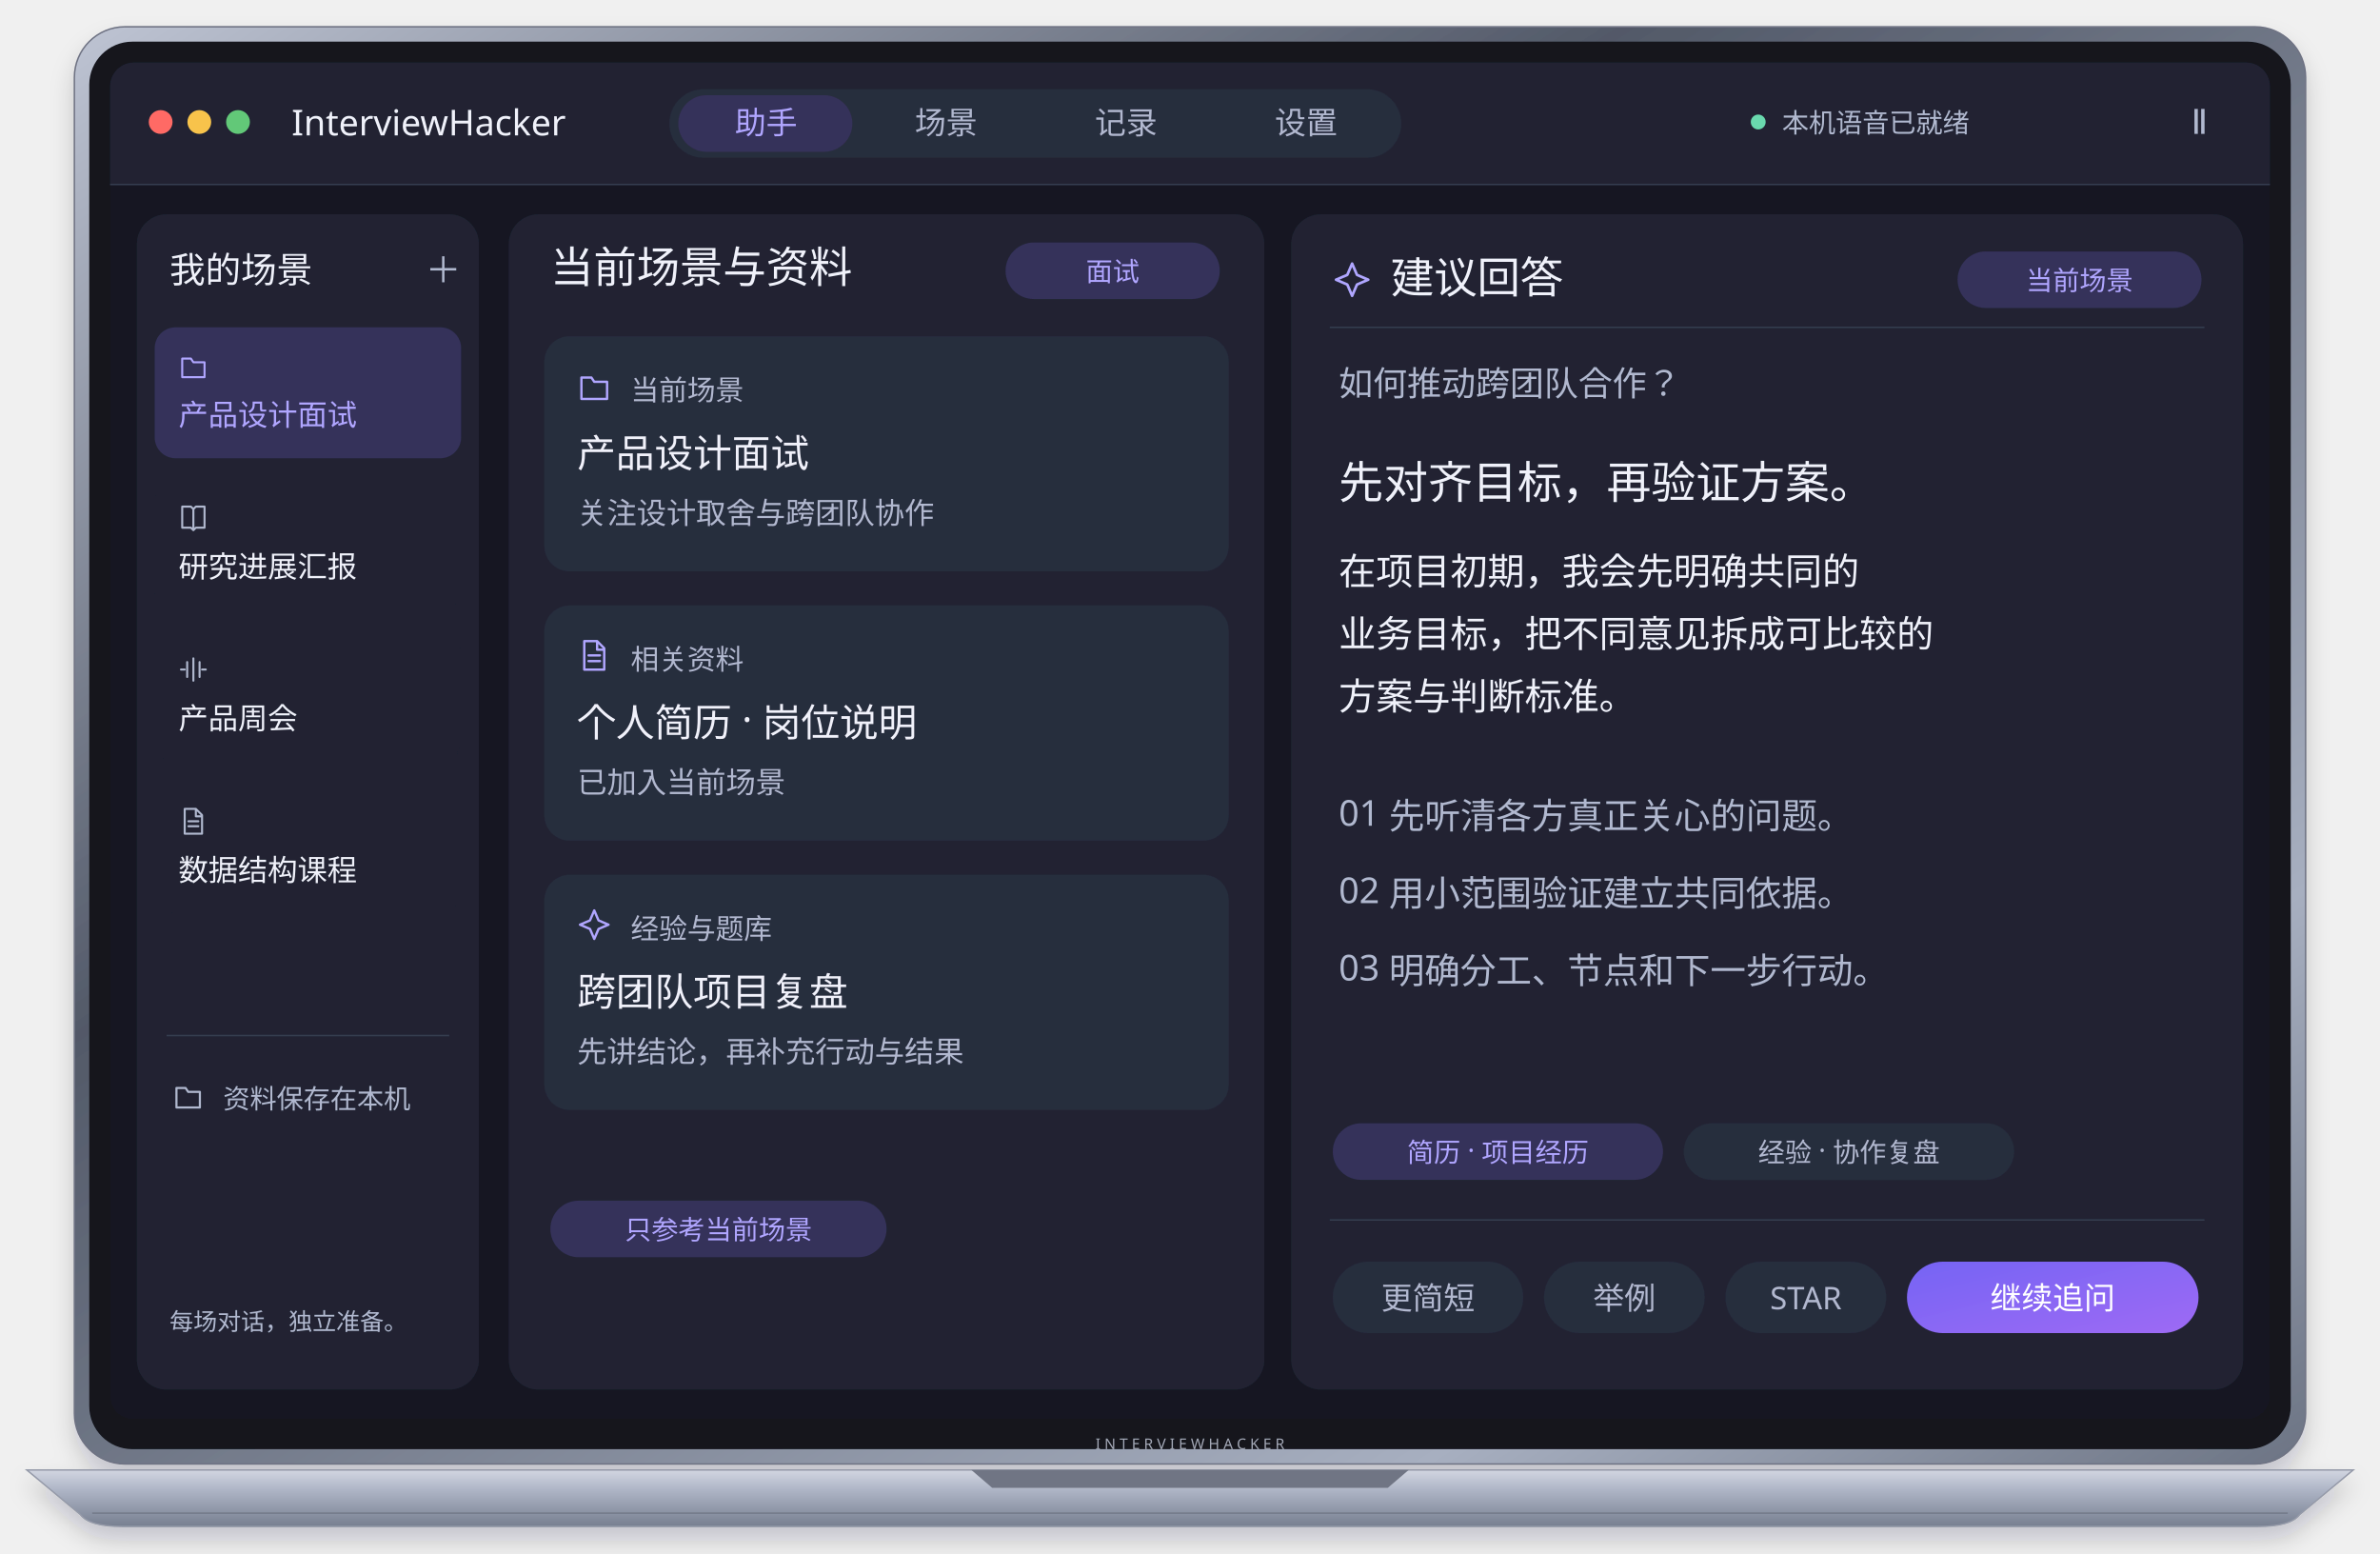
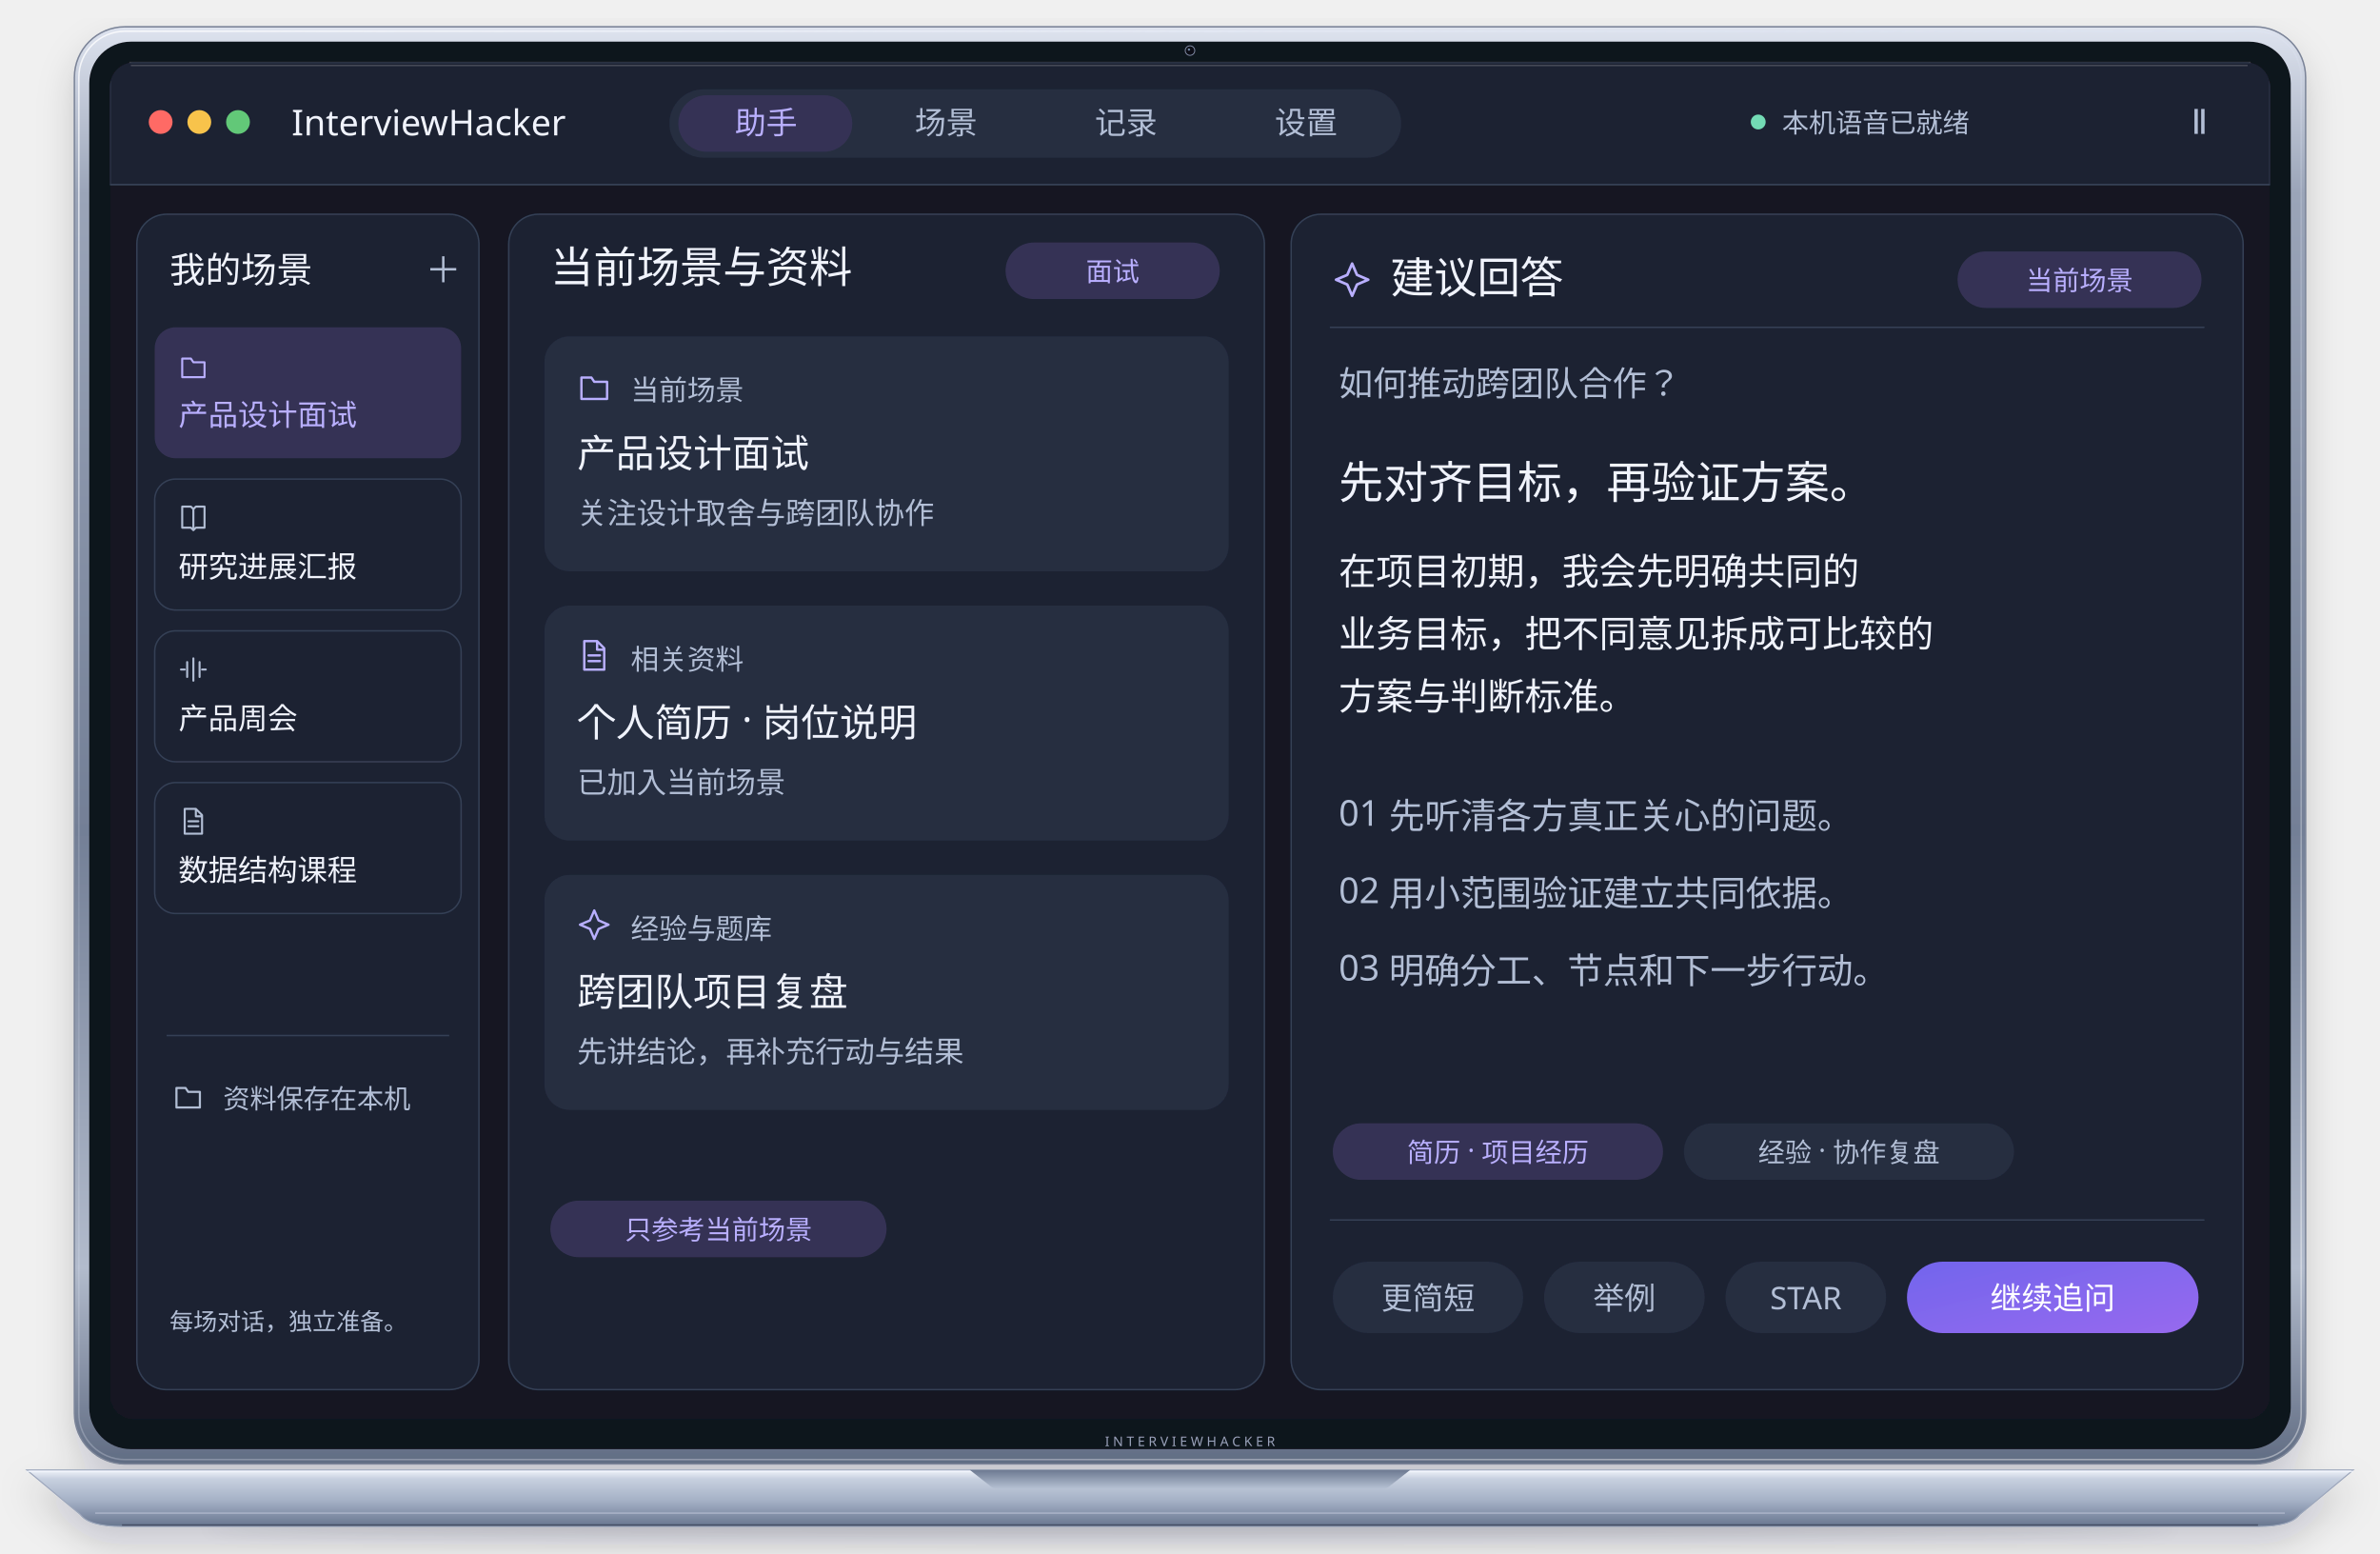
<svg xmlns="http://www.w3.org/2000/svg" width="1600" height="1044" viewBox="0 0 1600 1044" fill="none">
  <defs>
    <linearGradient id="accent" x1="0" y1="0" x2="1" y2="1">
-       <stop stop-color="#7564f4" />
-       <stop offset="1" stop-color="#9e6af4" />
+       <stop stop-color="#7265ed" />
+       <stop offset="1" stop-color="#9769ee" />
    </linearGradient>
-     <linearGradient id="metal" x1="0" y1="0" x2="1" y2="1">
-       <stop stop-color="#bfc5d4" />
-       <stop offset=".35" stop-color="#525968" />
-       <stop offset=".8" stop-color="#a7afc0" />
-       <stop offset="1" stop-color="#6b7383" />
+     <linearGradient id="metal" x1="0" y1="0" x2="0" y2="1">
+       <stop stop-color="#e1e6f1" />
+       <stop offset=".12" stop-color="#9aa4b8" />
+       <stop offset=".56" stop-color="#737f96" />
+       <stop offset=".86" stop-color="#b2bbcc" />
+       <stop offset="1" stop-color="#5d6980" />
+     </linearGradient>
+     <linearGradient id="rim-light" x1="0" y1="0" x2=".7" y2="1">
+       <stop stop-color="#fff" stop-opacity=".8" />
+       <stop offset=".42" stop-color="#e0e8fb" stop-opacity=".14" />
+       <stop offset="1" stop-color="#fff" stop-opacity=".4" />
    </linearGradient>
    <linearGradient id="base" x1="0" y1="0" x2="0" y2="1">
-       <stop stop-color="#d2d6e1" />
-       <stop offset=".35" stop-color="#aeb5c6" />
-       <stop offset="1" stop-color="#777f90" />
+       <stop stop-color="#f0f3fa" />
+       <stop offset=".16" stop-color="#c7d0df" />
+       <stop offset=".55" stop-color="#a4b0c5" />
+       <stop offset="1" stop-color="#67758f" />
+     </linearGradient>
+     <linearGradient id="notch" x1="0" y1="0" x2="0" y2="1">
+       <stop stop-color="#6c7991" />
+       <stop offset="1" stop-color="#b8c3d5" />
    </linearGradient>
    <clipPath id="display">
      <rect x="74" y="42" width="1452" height="912" rx="16" />
    </clipPath>
-     <filter id="device-shadow" x="-10%" y="-10%" width="120%" height="135%">
-       <feDropShadow dx="0" dy="9" stdDeviation="8" flood-color="#0e1427" flood-opacity=".18" />
+     <filter id="device-shadow" x="-8%" y="-6%" width="116%" height="126%">
+       <feDropShadow dx="0" dy="12" stdDeviation="12" flood-color="#0d1426" flood-opacity=".17" />
+     </filter>
+     <filter id="contact-shadow" x="-10%" y="-100%" width="120%" height="300%">
+       <feGaussianBlur stdDeviation="6" />
    </filter>
    <filter id="card-shadow" x="-20%" y="-20%" width="140%" height="160%">
-       <feDropShadow dx="0" dy="22" stdDeviation="22" flood-color="#0e1427" flood-opacity=".18" />
+       <feDropShadow dx="0" dy="15" stdDeviation="17" flood-color="#0d1426" flood-opacity=".16" />
    </filter>
    <filter id="phone-shadow" x="-20%" y="-10%" width="140%" height="130%">
-       <feDropShadow dx="0" dy="12" stdDeviation="10" flood-color="#0e1427" flood-opacity=".2" />
+       <feDropShadow dx="0" dy="12" stdDeviation="10" flood-color="#0d1426" flood-opacity=".18" />
    </filter>
  </defs>
  <g font-family="'HarmonyOS Sans SC','PingFang SC','Microsoft YaHei',sans-serif" text-rendering="geometricPrecision">
+     <ellipse cx="800" cy="1026" rx="660" ry="6" fill="#101626" opacity=".16" filter="url(#contact-shadow)" />
    <g filter="url(#device-shadow)">
-       <rect x="50" y="18" width="1500" height="966" rx="34" fill="url(#metal)" stroke="#6e7283" />
-       <rect x="60" y="28" width="1480" height="946" rx="29" fill="#12141b" stroke="none" />
+       <rect x="50" y="18" width="1500" height="966" rx="34" fill="url(#metal)" stroke="#7b8498" />
+       <rect x="53" y="21" width="1494" height="960" rx="31" fill="none" stroke="url(#rim-light)" />
+       <rect x="60" y="28" width="1480" height="946" rx="28" fill="#10131b" stroke="none" />
+       <path d="M87 42H1513" stroke="#bfc8db" stroke-opacity=".25" />
+       <circle cx="800" cy="34" r="3.2" fill="#090d15" stroke="#8491aa" stroke-width=".6" />
+       <circle cx="799.3" cy="33.3" r=".8" fill="#7186a5" />
      <g clip-path="url(#display)">
-         <rect x="74" y="42" width="1452" height="912" rx="16" fill="#141722" stroke="none" />
-         <rect x="74" y="42" width="1452" height="82" rx="0" fill="#202433" stroke="none" />
-         <path d="M74 124H1526" stroke="#363c50" />
+         <rect x="74" y="42" width="1452" height="912" rx="16" fill="#121723" stroke="none" />
+         <rect x="74" y="42" width="1452" height="82" rx="0" fill="#1c2232" stroke="#343f55" />
+         <path d="M74 124H1526" stroke="#343f55" />
        <circle cx="108" cy="82" r="8" fill="#ff6a65" />
        <circle cx="134" cy="82" r="8" fill="#f8c34b" />
        <circle cx="160" cy="82" r="8" fill="#62c878" />
-         <text x="196" y="91" font-size="24" font-weight="500" fill="#f0f1fa">InterviewHacker</text>
-         <rect x="450" y="60" width="492" height="46" rx="23" fill="#282d3e" stroke="none" />
-         <rect x="456" y="64" width="117" height="38" rx="19" fill="#35305a" stroke="none" />
-         <text x="515" y="90" font-size="21" font-weight="500" fill="#b0a6ff" text-anchor="middle">助手</text>
-         <text x="636" y="90" font-size="21" font-weight="500" fill="#b1b8cf" text-anchor="middle">场景</text>
-         <text x="757" y="90" font-size="21" font-weight="500" fill="#b1b8cf" text-anchor="middle">记录</text>
-         <text x="878" y="90" font-size="21" font-weight="500" fill="#b1b8cf" text-anchor="middle">设置</text>
-         <circle cx="1182" cy="82" r="5" fill="#6ad9ae" />
-         <text x="1198" y="89" font-size="18" font-weight="400" fill="#b1b8cf">本机语音已就绪</text>
-         <text x="1473" y="90" font-size="23" font-weight="400" fill="#b1b8cf">Ⅱ</text>
-         <rect x="92" y="144" width="230" height="790" rx="20" fill="#202433" stroke="none" />
-         <text x="114" y="190" font-size="24" font-weight="500" fill="#f0f1fa">我的场景</text>
-         <text x="286" y="190" font-size="24" font-weight="400" fill="#b1b8cf">＋</text>
-         <rect x="104" y="220" width="206" height="88" rx="14" fill="#35305a" stroke="none" />
-         <g transform="translate(120 236) scale(0.8333333)" fill="none" stroke="#b0a6ff" stroke-width="1.65" stroke-linecap="round" stroke-linejoin="round">
+         <text x="196" y="91" font-size="24" font-weight="500" fill="#f0f3fc">InterviewHacker</text>
+         <rect x="450" y="60" width="492" height="46" rx="23" fill="#252d40" stroke="none" />
+         <rect x="456" y="64" width="117" height="38" rx="19" fill="#353254" stroke="none" />
+         <text x="515" y="90" font-size="21" font-weight="500" fill="#b9afff" text-anchor="middle">助手</text>
+         <text x="636" y="90" font-size="21" font-weight="500" fill="#b2bed5" text-anchor="middle">场景</text>
+         <text x="757" y="90" font-size="21" font-weight="500" fill="#b2bed5" text-anchor="middle">记录</text>
+         <text x="878" y="90" font-size="21" font-weight="500" fill="#b2bed5" text-anchor="middle">设置</text>
+         <circle cx="1182" cy="82" r="5" fill="#73dbb5" />
+         <text x="1198" y="89" font-size="18" font-weight="400" fill="#b2bed5">本机语音已就绪</text>
+         <text x="1473" y="90" font-size="23" font-weight="400" fill="#b2bed5">Ⅱ</text>
+         <rect x="92" y="144" width="230" height="790" rx="20" fill="#1c2232" stroke="#343f55" />
+         <text x="114" y="190" font-size="24" font-weight="500" fill="#f0f3fc">我的场景</text>
+         <text x="286" y="190" font-size="24" font-weight="400" fill="#b2bed5">＋</text>
+         <rect x="104" y="220" width="206" height="88" rx="14" fill="#353254" stroke="none" />
+         <g transform="translate(120 236) scale(0.8333333)" fill="none" stroke="#b9afff" stroke-width="1.65" stroke-linecap="round" stroke-linejoin="round">
          <path d="M3 6h7l2 3h9v12H3z" />
        </g>
-         <text x="120" y="286" font-size="20" font-weight="500" fill="#b0a6ff">产品设计面试</text>
-         <rect x="104" y="322" width="206" height="88" rx="14" fill="#202433" stroke="none" />
-         <g transform="translate(120 338) scale(0.8333333)" fill="none" stroke="#b1b8cf" stroke-width="1.65" stroke-linecap="round" stroke-linejoin="round">
+         <text x="120" y="286" font-size="20" font-weight="500" fill="#b9afff">产品设计面试</text>
+         <rect x="104" y="322" width="206" height="88" rx="14" fill="#1c2232" stroke="#343f55" />
+         <g transform="translate(120 338) scale(0.8333333)" fill="none" stroke="#b2bed5" stroke-width="1.65" stroke-linecap="round" stroke-linejoin="round">
          <path d="M3 3h7l2 2 2-2h7v17h-7l-2 2-2-2H3zM12 5v17" />
        </g>
-         <text x="120" y="388" font-size="20" font-weight="400" fill="#f0f1fa">研究进展汇报</text>
-         <rect x="104" y="424" width="206" height="88" rx="14" fill="#202433" stroke="none" />
-         <g transform="translate(120 440) scale(0.8333333)" fill="none" stroke="#b1b8cf" stroke-width="1.65" stroke-linecap="round" stroke-linejoin="round">
+         <text x="120" y="388" font-size="20" font-weight="400" fill="#f0f3fc">研究进展汇报</text>
+         <rect x="104" y="424" width="206" height="88" rx="14" fill="#1c2232" stroke="#343f55" />
+         <g transform="translate(120 440) scale(0.8333333)" fill="none" stroke="#b2bed5" stroke-width="1.65" stroke-linecap="round" stroke-linejoin="round">
          <path d="M2 12h3m2-6v12m5-15v18m5-15v12m2-6h3" />
        </g>
-         <text x="120" y="490" font-size="20" font-weight="400" fill="#f0f1fa">产品周会</text>
-         <rect x="104" y="526" width="206" height="88" rx="14" fill="#202433" stroke="none" />
-         <g transform="translate(120 542) scale(0.8333333)" fill="none" stroke="#b1b8cf" stroke-width="1.65" stroke-linecap="round" stroke-linejoin="round">
+         <text x="120" y="490" font-size="20" font-weight="400" fill="#f0f3fc">产品周会</text>
+         <rect x="104" y="526" width="206" height="88" rx="14" fill="#1c2232" stroke="#343f55" />
+         <g transform="translate(120 542) scale(0.8333333)" fill="none" stroke="#b2bed5" stroke-width="1.65" stroke-linecap="round" stroke-linejoin="round">
          <path d="M5 2h9l5 5v15H5zM14 2v6h5M8 12h8M8 16h8" />
        </g>
-         <text x="120" y="592" font-size="20" font-weight="400" fill="#f0f1fa">数据结构课程</text>
-         <path d="M112 696H302" stroke="#363c50" />
-         <g transform="translate(116 726) scale(0.875)" fill="none" stroke="#b1b8cf" stroke-width="1.65" stroke-linecap="round" stroke-linejoin="round">
+         <text x="120" y="592" font-size="20" font-weight="400" fill="#f0f3fc">数据结构课程</text>
+         <path d="M112 696H302" stroke="#343f55" />
+         <g transform="translate(116 726) scale(0.875)" fill="none" stroke="#b2bed5" stroke-width="1.65" stroke-linecap="round" stroke-linejoin="round">
          <path d="M3 6h7l2 3h9v12H3z" />
        </g>
-         <text x="150" y="745" font-size="18" font-weight="400" fill="#b1b8cf">资料保存在本机</text>
-         <text x="114" y="894" font-size="16" font-weight="400" fill="#b1b8cf">每场对话，独立准备。</text>
-         <rect x="342" y="144" width="508" height="790" rx="20" fill="#202433" stroke="none" />
-         <rect x="868" y="144" width="640" height="790" rx="20" fill="#202433" stroke="none" />
-         <text x="370" y="190" font-size="29" font-weight="500" fill="#f0f1fa">当前场景与资料</text>
-         <rect x="676" y="163" width="144" height="38" rx="19" fill="#35305a" stroke="none" />
-         <text x="748" y="189" font-size="18" font-weight="500" fill="#b0a6ff" text-anchor="middle">面试</text>
-         <rect x="366" y="226" width="460" height="158" rx="17" fill="#282d3e" stroke="none" />
-         <g transform="translate(388 248) scale(0.9583333)" fill="none" stroke="#b0a6ff" stroke-width="1.65" stroke-linecap="round" stroke-linejoin="round">
+         <text x="150" y="745" font-size="18" font-weight="400" fill="#b2bed5">资料保存在本机</text>
+         <text x="114" y="894" font-size="16" font-weight="400" fill="#b2bed5">每场对话，独立准备。</text>
+         <rect x="342" y="144" width="508" height="790" rx="20" fill="#1c2232" stroke="#343f55" />
+         <rect x="868" y="144" width="640" height="790" rx="20" fill="#1c2232" stroke="#343f55" />
+         <text x="370" y="190" font-size="29" font-weight="500" fill="#f0f3fc">当前场景与资料</text>
+         <rect x="676" y="163" width="144" height="38" rx="19" fill="#353254" stroke="none" />
+         <text x="748" y="189" font-size="18" font-weight="500" fill="#b9afff" text-anchor="middle">面试</text>
+         <rect x="366" y="226" width="460" height="158" rx="17" fill="#252d40" stroke="none" />
+         <g transform="translate(388 248) scale(0.9583333)" fill="none" stroke="#b9afff" stroke-width="1.65" stroke-linecap="round" stroke-linejoin="round">
          <path d="M3 6h7l2 3h9v12H3z" />
        </g>
-         <text x="424" y="269" font-size="19" font-weight="400" fill="#b1b8cf">当前场景</text>
-         <text x="388" y="314" font-size="26" font-weight="500" fill="#f0f1fa">产品设计面试</text>
-         <text x="388" y="352" font-size="20" font-weight="400" fill="#b1b8cf">关注设计取舍与跨团队协作</text>
-         <rect x="366" y="407" width="460" height="158" rx="17" fill="#282d3e" stroke="none" />
-         <g transform="translate(388 429) scale(0.9583333)" fill="none" stroke="#b0a6ff" stroke-width="1.65" stroke-linecap="round" stroke-linejoin="round">
+         <text x="424" y="269" font-size="19" font-weight="400" fill="#b2bed5">当前场景</text>
+         <text x="388" y="314" font-size="26" font-weight="500" fill="#f0f3fc">产品设计面试</text>
+         <text x="388" y="352" font-size="20" font-weight="400" fill="#b2bed5">关注设计取舍与跨团队协作</text>
+         <rect x="366" y="407" width="460" height="158" rx="17" fill="#252d40" stroke="none" />
+         <g transform="translate(388 429) scale(0.9583333)" fill="none" stroke="#b9afff" stroke-width="1.65" stroke-linecap="round" stroke-linejoin="round">
          <path d="M5 2h9l5 5v15H5zM14 2v6h5M8 12h8M8 16h8" />
        </g>
-         <text x="424" y="450" font-size="19" font-weight="400" fill="#b1b8cf">相关资料</text>
-         <text x="388" y="495" font-size="26" font-weight="500" fill="#f0f1fa">个人简历 · 岗位说明</text>
-         <text x="388" y="533" font-size="20" font-weight="400" fill="#b1b8cf">已加入当前场景</text>
-         <rect x="366" y="588" width="460" height="158" rx="17" fill="#282d3e" stroke="none" />
-         <g transform="translate(388 610) scale(0.9583333)" fill="none" stroke="#b0a6ff" stroke-width="1.65" stroke-linecap="round" stroke-linejoin="round">
+         <text x="424" y="450" font-size="19" font-weight="400" fill="#b2bed5">相关资料</text>
+         <text x="388" y="495" font-size="26" font-weight="500" fill="#f0f3fc">个人简历 · 岗位说明</text>
+         <text x="388" y="533" font-size="20" font-weight="400" fill="#b2bed5">已加入当前场景</text>
+         <rect x="366" y="588" width="460" height="158" rx="17" fill="#252d40" stroke="none" />
+         <g transform="translate(388 610) scale(0.9583333)" fill="none" stroke="#b9afff" stroke-width="1.65" stroke-linecap="round" stroke-linejoin="round">
          <path d="m12 2 3 7 7 3-7 3-3 7-3-7-7-3 7-3z" />
        </g>
-         <text x="424" y="631" font-size="19" font-weight="400" fill="#b1b8cf">经验与题库</text>
-         <text x="388" y="676" font-size="26" font-weight="500" fill="#f0f1fa">跨团队项目复盘</text>
-         <text x="388" y="714" font-size="20" font-weight="400" fill="#b1b8cf">先讲结论，再补充行动与结果</text>
-         <rect x="370" y="807" width="226" height="38" rx="19" fill="#35305a" stroke="none" />
-         <text x="483" y="833" font-size="18" font-weight="500" fill="#b0a6ff" text-anchor="middle">只参考当前场景</text>
-         <g transform="translate(896 175) scale(1.083333)" fill="none" stroke="#b0a6ff" stroke-width="1.65" stroke-linecap="round" stroke-linejoin="round">
+         <text x="424" y="631" font-size="19" font-weight="400" fill="#b2bed5">经验与题库</text>
+         <text x="388" y="676" font-size="26" font-weight="500" fill="#f0f3fc">跨团队项目复盘</text>
+         <text x="388" y="714" font-size="20" font-weight="400" fill="#b2bed5">先讲结论，再补充行动与结果</text>
+         <rect x="370" y="807" width="226" height="38" rx="19" fill="#353254" stroke="none" />
+         <text x="483" y="833" font-size="18" font-weight="500" fill="#b9afff" text-anchor="middle">只参考当前场景</text>
+         <g transform="translate(896 175) scale(1.083333)" fill="none" stroke="#b9afff" stroke-width="1.65" stroke-linecap="round" stroke-linejoin="round">
          <path d="m12 2 3 7 7 3-7 3-3 7-3-7-7-3 7-3z" />
        </g>
-         <text x="935" y="197" font-size="29" font-weight="500" fill="#f0f1fa">建议回答</text>
-         <rect x="1316" y="169" width="164" height="38" rx="19" fill="#35305a" stroke="none" />
-         <text x="1398" y="195" font-size="18" font-weight="500" fill="#b0a6ff" text-anchor="middle">当前场景</text>
-         <path d="M894 220H1482" stroke="#363c50" />
-         <text x="900" y="266" font-size="23" font-weight="400" fill="#b1b8cf">如何推动跨团队合作？</text>
-         <text x="900" y="335" font-size="30" font-weight="500" fill="#f0f1fa">先对齐目标，再验证方案。</text>
-         <text x="900" y="393" font-size="25" font-weight="400" fill="#f0f1fa">在项目初期，我会先明确共同的</text>
-         <text x="900" y="435" font-size="25" font-weight="400" fill="#f0f1fa">业务目标，把不同意见拆成可比较的</text>
-         <text x="900" y="477" font-size="25" font-weight="400" fill="#f0f1fa">方案与判断标准。</text>
-         <text x="900" y="555" font-size="24" font-weight="400" fill="#b1b8cf">01   先听清各方真正关心的问题。</text>
-         <text x="900" y="607" font-size="24" font-weight="400" fill="#b1b8cf">02   用小范围验证建立共同依据。</text>
-         <text x="900" y="659" font-size="24" font-weight="400" fill="#b1b8cf">03   明确分工、节点和下一步行动。</text>
-         <rect x="896" y="755" width="222" height="38" rx="19" fill="#35305a" stroke="none" />
-         <text x="1007" y="781" font-size="18" font-weight="500" fill="#b0a6ff" text-anchor="middle">简历 · 项目经历</text>
-         <rect x="1132" y="755" width="222" height="38" rx="19" fill="#282d3e" stroke="none" />
-         <text x="1243" y="781" font-size="18" font-weight="500" fill="#b1b8cf" text-anchor="middle">经验 · 协作复盘</text>
-         <path d="M894 820H1482" stroke="#363c50" />
-         <rect x="896" y="848" width="128" height="48" rx="24" fill="#282d3e" stroke="none" />
-         <text x="960" y="880" font-size="21" font-weight="500" fill="#b1b8cf" text-anchor="middle">更简短</text>
-         <rect x="1038" y="848" width="108" height="48" rx="24" fill="#282d3e" stroke="none" />
-         <text x="1092" y="880" font-size="21" font-weight="500" fill="#b1b8cf" text-anchor="middle">举例</text>
-         <rect x="1160" y="848" width="108" height="48" rx="24" fill="#282d3e" stroke="none" />
-         <text x="1214" y="880" font-size="21" font-weight="500" fill="#b1b8cf" text-anchor="middle">STAR</text>
+         <text x="935" y="197" font-size="29" font-weight="500" fill="#f0f3fc">建议回答</text>
+         <rect x="1316" y="169" width="164" height="38" rx="19" fill="#353254" stroke="none" />
+         <text x="1398" y="195" font-size="18" font-weight="500" fill="#b9afff" text-anchor="middle">当前场景</text>
+         <path d="M894 220H1482" stroke="#343f55" />
+         <text x="900" y="266" font-size="23" font-weight="400" fill="#b2bed5">如何推动跨团队合作？</text>
+         <text x="900" y="335" font-size="30" font-weight="500" fill="#f0f3fc">先对齐目标，再验证方案。</text>
+         <text x="900" y="393" font-size="25" font-weight="400" fill="#f0f3fc">在项目初期，我会先明确共同的</text>
+         <text x="900" y="435" font-size="25" font-weight="400" fill="#f0f3fc">业务目标，把不同意见拆成可比较的</text>
+         <text x="900" y="477" font-size="25" font-weight="400" fill="#f0f3fc">方案与判断标准。</text>
+         <text x="900" y="555" font-size="24" font-weight="400" fill="#b2bed5">01   先听清各方真正关心的问题。</text>
+         <text x="900" y="607" font-size="24" font-weight="400" fill="#b2bed5">02   用小范围验证建立共同依据。</text>
+         <text x="900" y="659" font-size="24" font-weight="400" fill="#b2bed5">03   明确分工、节点和下一步行动。</text>
+         <rect x="896" y="755" width="222" height="38" rx="19" fill="#353254" stroke="none" />
+         <text x="1007" y="781" font-size="18" font-weight="500" fill="#b9afff" text-anchor="middle">简历 · 项目经历</text>
+         <rect x="1132" y="755" width="222" height="38" rx="19" fill="#252d40" stroke="none" />
+         <text x="1243" y="781" font-size="18" font-weight="500" fill="#b2bed5" text-anchor="middle">经验 · 协作复盘</text>
+         <path d="M894 820H1482" stroke="#343f55" />
+         <rect x="896" y="848" width="128" height="48" rx="24" fill="#252d40" stroke="none" />
+         <text x="960" y="880" font-size="21" font-weight="500" fill="#b2bed5" text-anchor="middle">更简短</text>
+         <rect x="1038" y="848" width="108" height="48" rx="24" fill="#252d40" stroke="none" />
+         <text x="1092" y="880" font-size="21" font-weight="500" fill="#b2bed5" text-anchor="middle">举例</text>
+         <rect x="1160" y="848" width="108" height="48" rx="24" fill="#252d40" stroke="none" />
+         <text x="1214" y="880" font-size="21" font-weight="500" fill="#b2bed5" text-anchor="middle">STAR</text>
        <rect x="1282" y="848" width="196" height="48" rx="24" fill="url(#accent)" stroke="none" />
        <text x="1380" y="880" font-size="21" font-weight="500" fill="#fff" text-anchor="middle">继续追问</text>
      </g>
-       <text x="800" y="974" font-size="10" font-weight="500" fill="#a4a8b6" text-anchor="middle">I N T E R V I E W H A C K E R</text>
-       <path d="M18 988H1582L1546 1018Q1540 1026 1518 1026H82Q60 1026 54 1018Z" fill="url(#base)" stroke="#959aa9" />
-       <path d="M653 988H947L933 1000H667Z" fill="#707584" />
-       <path d="M62 1017H1538" stroke="#636978" opacity=".6" />
+       <path d="M88 44H1511" stroke="#fff" stroke-opacity=".18" />
+       <text x="800" y="972" font-size="9" font-weight="500" fill="#98a3ba" text-anchor="middle">I N T E R V I E W H A C K E R</text>
+       <path d="M18 988H1582L1546 1018Q1540 1026 1518 1026H82Q60 1026 54 1018Z" fill="url(#base)" stroke="#9ca6bb" stroke-width=".8" />
+       <path d="M18 989H1582" stroke="#f4f6fd" stroke-opacity=".8" />
+       <path d="M652 988H948L934 999Q932 1001 926 1001H674Q668 1001 666 999Z" fill="url(#notch)" />
+       <path d="M64 1017H1536" stroke="#f0f3fc" stroke-opacity=".34" />
+       <path d="M82 1025H1518" stroke="#3a4356" stroke-opacity=".74" />
    </g>
  </g>
</svg>
